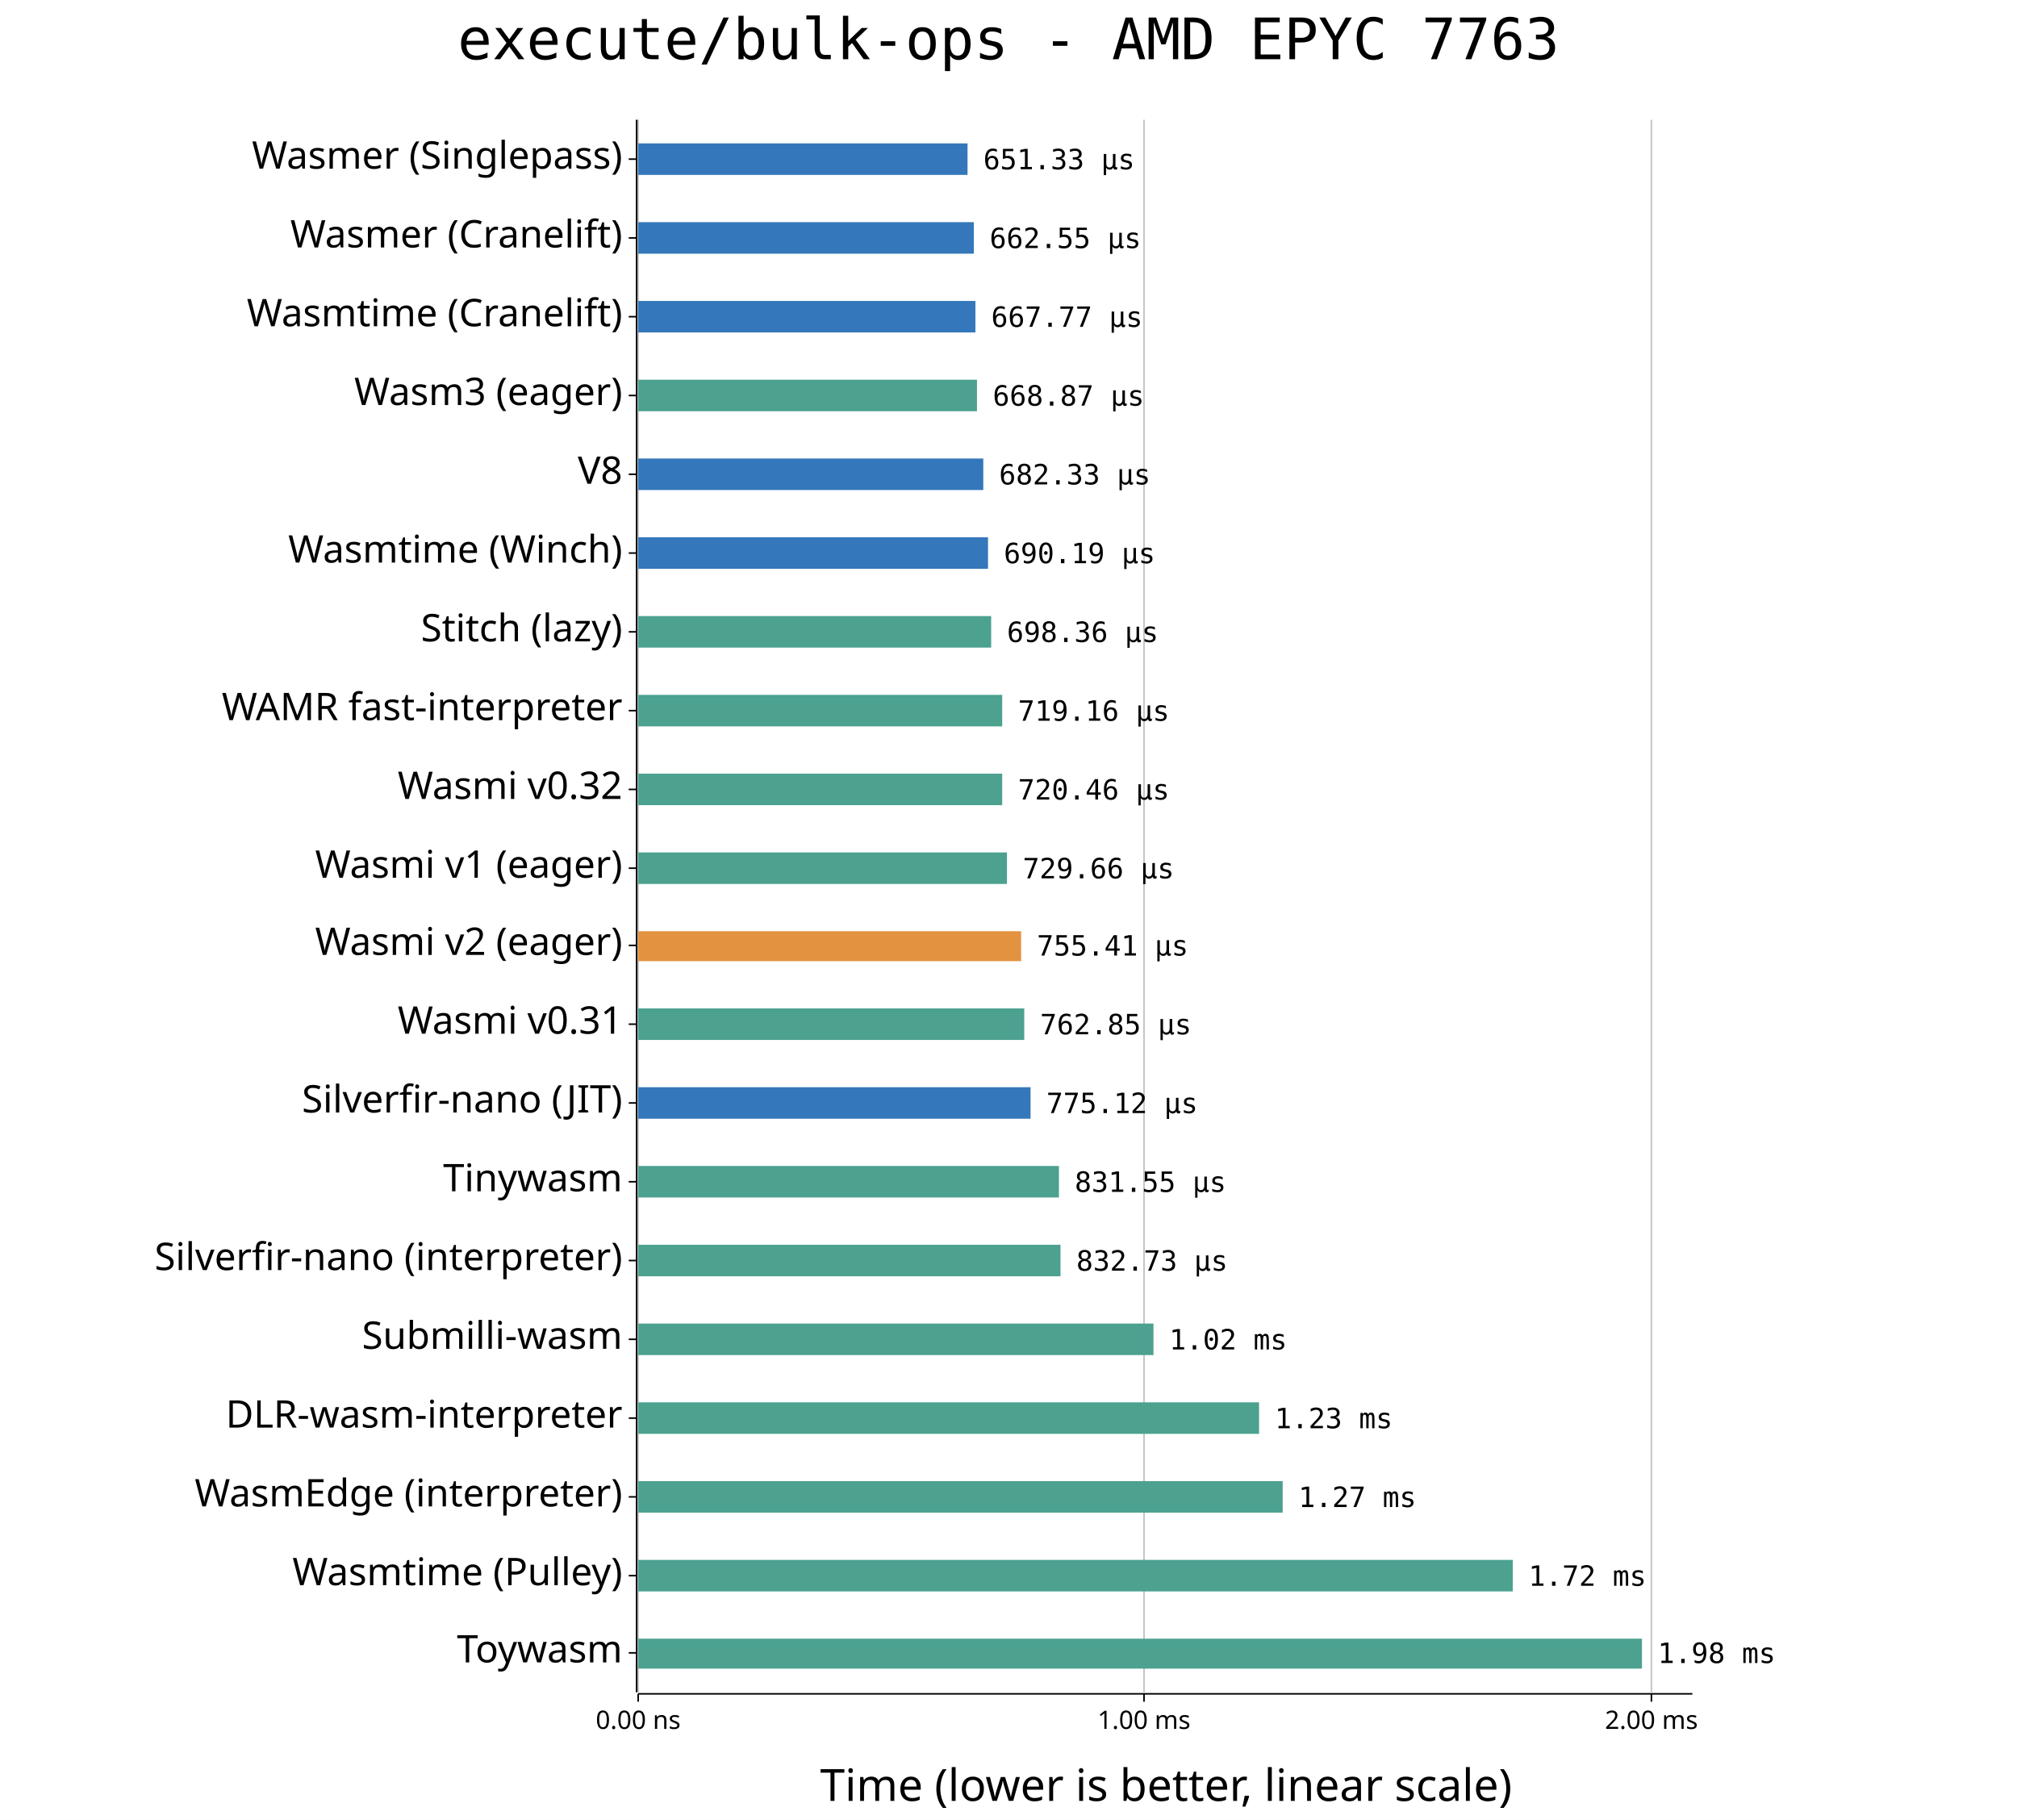
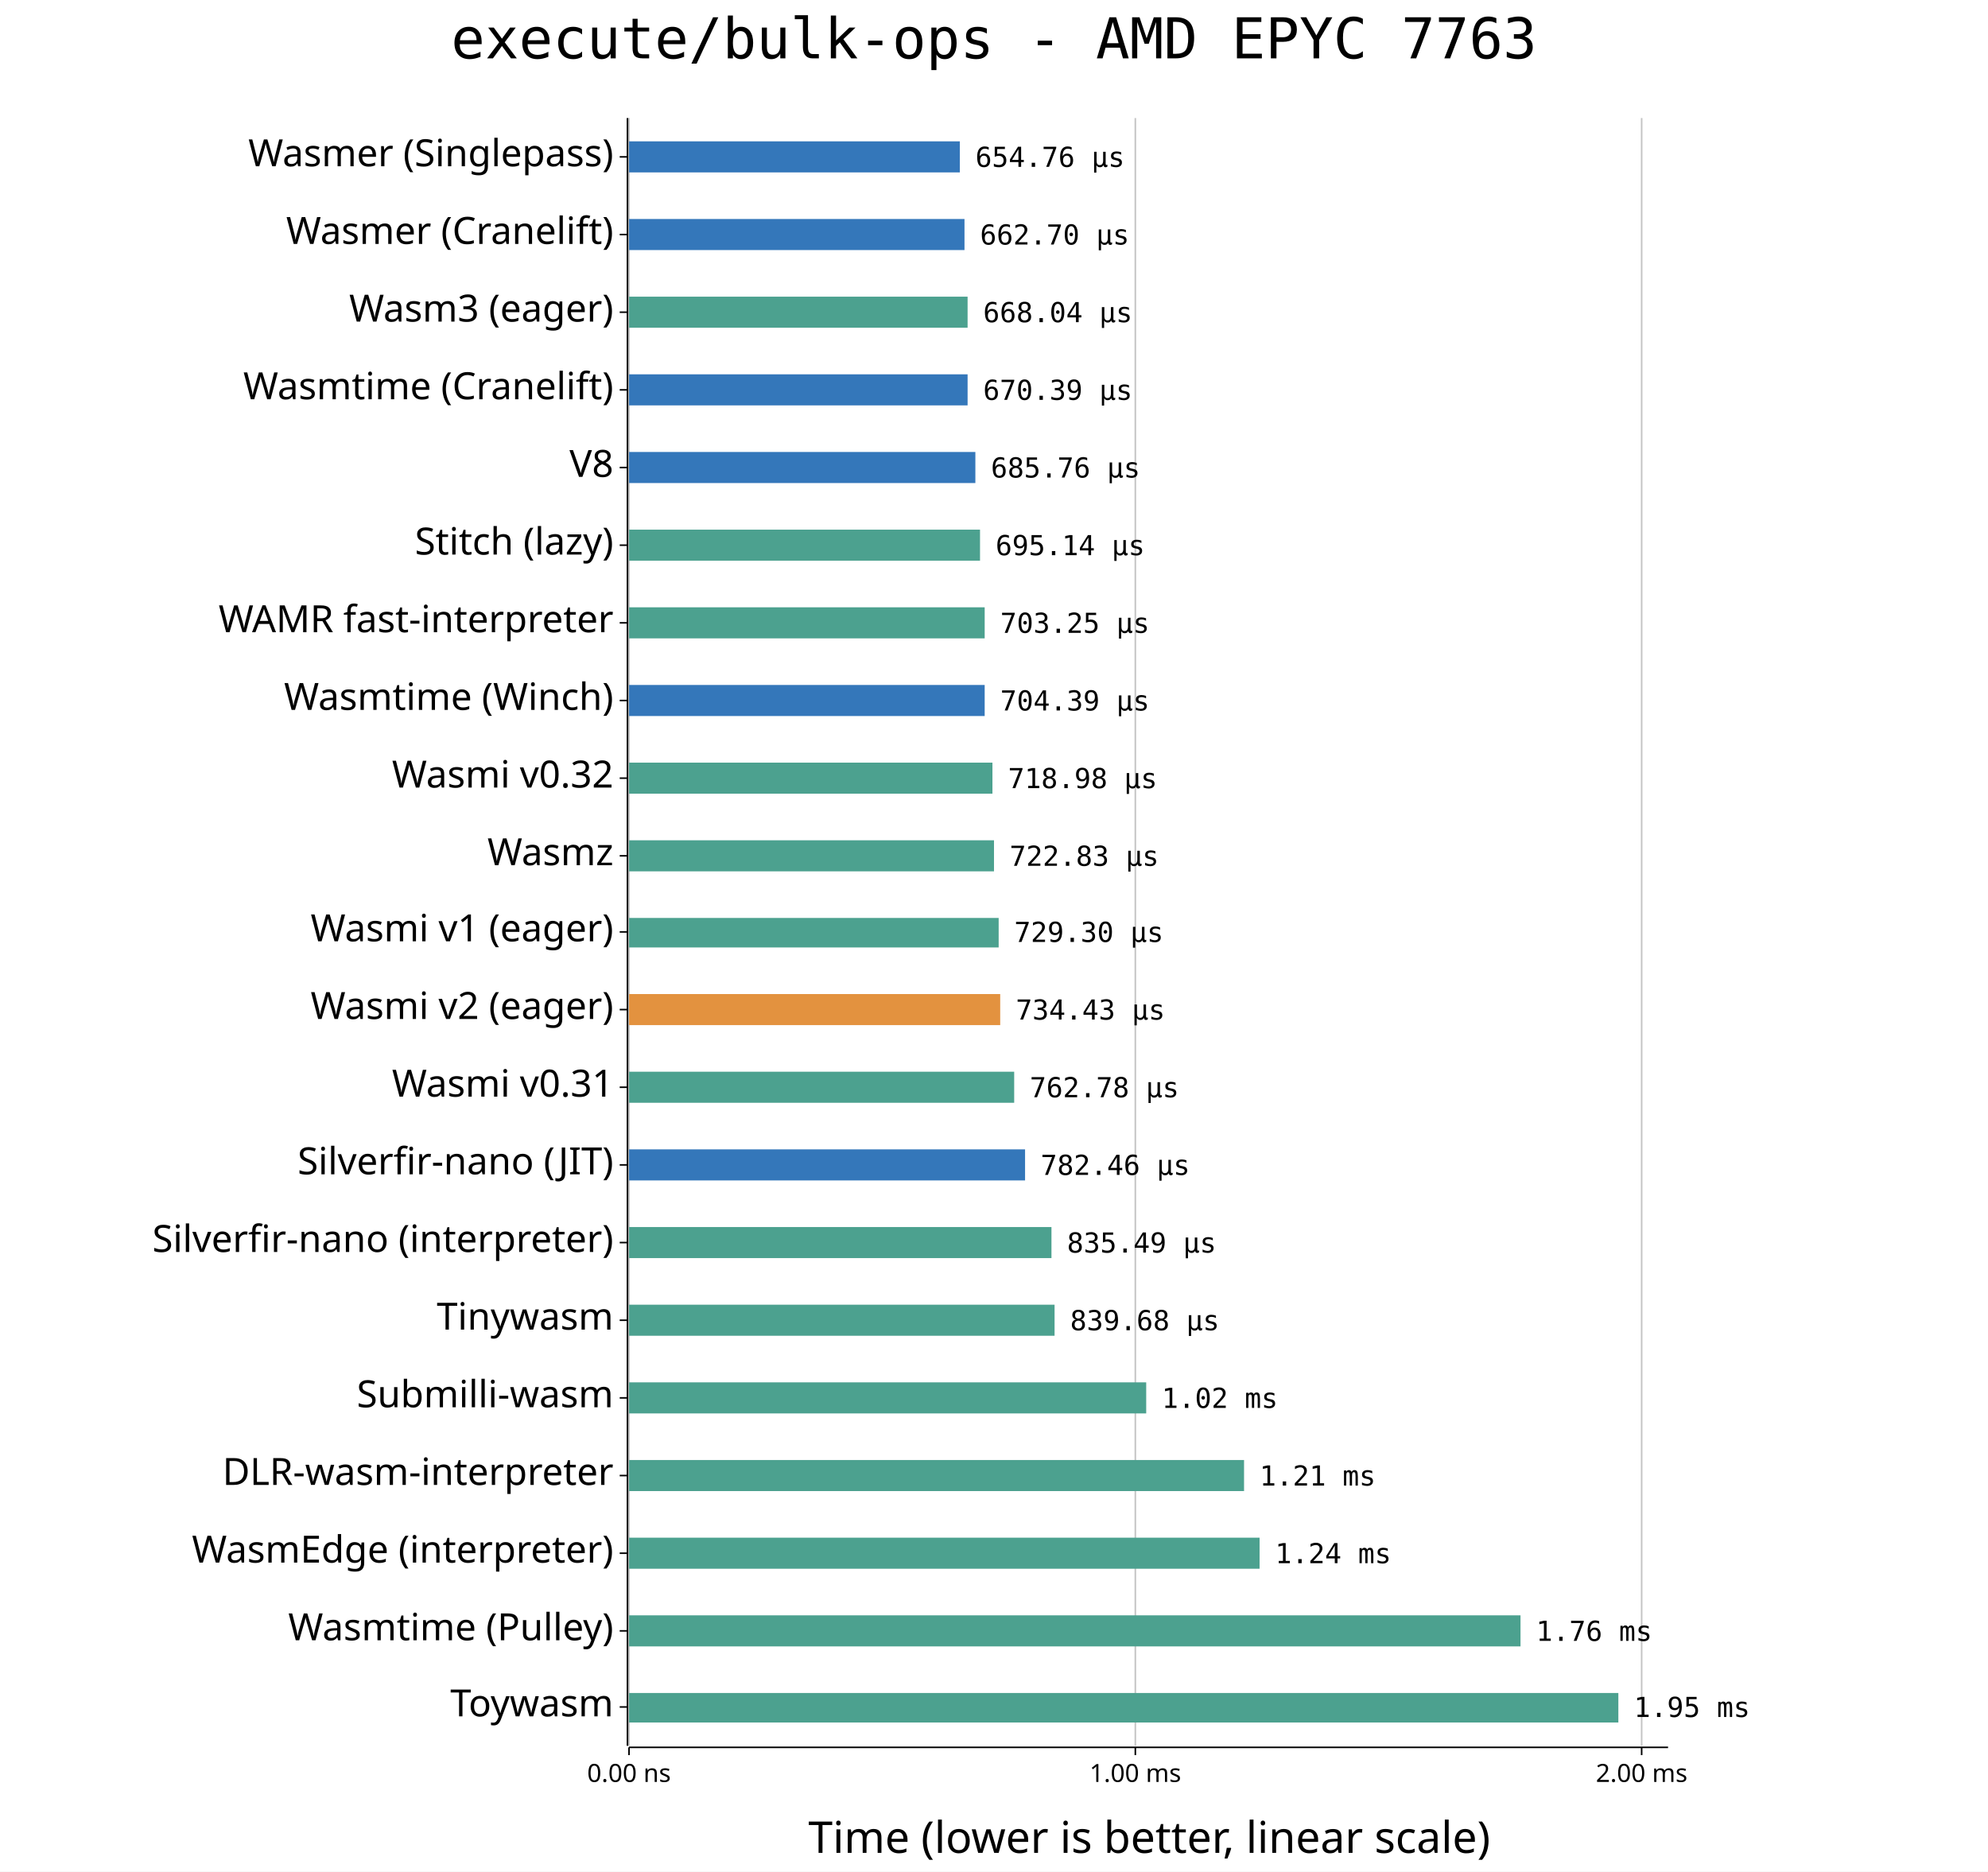
- <svg xmlns="http://www.w3.org/2000/svg" width="1280" height="1155" viewBox="0 0 1280 1155">
-   <rect x="0" y="0" width="1280" height="1155" opacity="1" fill="#FFFFFF" stroke="none" />
+ <svg xmlns="http://www.w3.org/2000/svg" width="1280" height="1205" viewBox="0 0 1280 1205">
+   <rect x="0" y="0" width="1280" height="1205" opacity="1" fill="#FFFFFF" stroke="none" />
  <text x="640" y="10" dy="0.76em" text-anchor="middle" font-family="monospace" font-size="36.29" opacity="1" fill="#000000">
execute/bulk-ops - AMD EPYC 7763
</text>
-   <line opacity="0.1" stroke="#000000" stroke-width="1" x1="405" y1="1074" x2="405" y2="76" />
-   <line opacity="0.1" stroke="#000000" stroke-width="1" x1="726" y1="1074" x2="726" y2="76" />
-   <line opacity="0.1" stroke="#000000" stroke-width="1" x1="1048" y1="1074" x2="1048" y2="76" />
-   <text x="5" y="575" dy="0.76em" text-anchor="middle" font-family="sans-serif" font-size="28.226" opacity="1" fill="#000000" transform="rotate(270, 5, 575)">
+   <line opacity="0.1" stroke="#000000" stroke-width="1" x1="405" y1="1124" x2="405" y2="76" />
+   <line opacity="0.1" stroke="#000000" stroke-width="1" x1="731" y1="1124" x2="731" y2="76" />
+   <line opacity="0.1" stroke="#000000" stroke-width="1" x1="1057" y1="1124" x2="1057" y2="76" />
+   <text x="5" y="600" dy="0.76em" text-anchor="middle" font-family="sans-serif" font-size="28.226" opacity="1" fill="#000000" transform="rotate(270, 5, 600)">

</text>
-   <text x="740" y="1150" dy="-0.5ex" text-anchor="middle" font-family="sans-serif" font-size="28.226" opacity="1" fill="#000000">
+   <text x="740" y="1200" dy="-0.5ex" text-anchor="middle" font-family="sans-serif" font-size="28.226" opacity="1" fill="#000000">
Time (lower is better, linear scale)
</text>
-   <line opacity="0.15" stroke="#000000" stroke-width="1" x1="405" y1="1074" x2="405" y2="76" />
-   <line opacity="0.15" stroke="#000000" stroke-width="1" x1="726" y1="1074" x2="726" y2="76" />
-   <line opacity="0.15" stroke="#000000" stroke-width="1" x1="1048" y1="1074" x2="1048" y2="76" />
-   <polyline fill="none" opacity="1" stroke="#000000" stroke-width="1" points="404,76 404,1074 " />
-   <text x="395" y="1049" dy="0.5ex" text-anchor="end" font-family="sans-serif" font-size="24.194" opacity="1" fill="#000000">
+   <line opacity="0.15" stroke="#000000" stroke-width="1" x1="405" y1="1124" x2="405" y2="76" />
+   <line opacity="0.15" stroke="#000000" stroke-width="1" x1="731" y1="1124" x2="731" y2="76" />
+   <line opacity="0.15" stroke="#000000" stroke-width="1" x1="1057" y1="1124" x2="1057" y2="76" />
+   <polyline fill="none" opacity="1" stroke="#000000" stroke-width="1" points="404,76 404,1124 " />
+   <text x="395" y="1099" dy="0.5ex" text-anchor="end" font-family="sans-serif" font-size="24.194" opacity="1" fill="#000000">
Toywasm
</text>
-   <polyline fill="none" opacity="1" stroke="#000000" stroke-width="1" points="399,1049 404,1049 " />
+   <polyline fill="none" opacity="1" stroke="#000000" stroke-width="1" points="399,1099 404,1099 " />
+   <text x="395" y="1050" dy="0.5ex" text-anchor="end" font-family="sans-serif" font-size="24.194" opacity="1" fill="#000000">
+ Wasmtime (Pulley)
+ </text>
+   <polyline fill="none" opacity="1" stroke="#000000" stroke-width="1" points="399,1050 404,1050 " />
  <text x="395" y="1000" dy="0.5ex" text-anchor="end" font-family="sans-serif" font-size="24.194" opacity="1" fill="#000000">
- Wasmtime (Pulley)
+ WasmEdge (interpreter)
</text>
  <polyline fill="none" opacity="1" stroke="#000000" stroke-width="1" points="399,1000 404,1000 " />
  <text x="395" y="950" dy="0.5ex" text-anchor="end" font-family="sans-serif" font-size="24.194" opacity="1" fill="#000000">
- WasmEdge (interpreter)
+ DLR-wasm-interpreter
</text>
  <polyline fill="none" opacity="1" stroke="#000000" stroke-width="1" points="399,950 404,950 " />
  <text x="395" y="900" dy="0.5ex" text-anchor="end" font-family="sans-serif" font-size="24.194" opacity="1" fill="#000000">
- DLR-wasm-interpreter
+ Submilli-wasm
</text>
  <polyline fill="none" opacity="1" stroke="#000000" stroke-width="1" points="399,900 404,900 " />
  <text x="395" y="850" dy="0.5ex" text-anchor="end" font-family="sans-serif" font-size="24.194" opacity="1" fill="#000000">
- Submilli-wasm
+ Tinywasm
</text>
  <polyline fill="none" opacity="1" stroke="#000000" stroke-width="1" points="399,850 404,850 " />
  <text x="395" y="800" dy="0.5ex" text-anchor="end" font-family="sans-serif" font-size="24.194" opacity="1" fill="#000000">
Silverfir-nano (interpreter)
</text>
  <polyline fill="none" opacity="1" stroke="#000000" stroke-width="1" points="399,800 404,800 " />
  <text x="395" y="750" dy="0.5ex" text-anchor="end" font-family="sans-serif" font-size="24.194" opacity="1" fill="#000000">
- Tinywasm
+ Silverfir-nano (JIT)
</text>
  <polyline fill="none" opacity="1" stroke="#000000" stroke-width="1" points="399,750 404,750 " />
  <text x="395" y="700" dy="0.5ex" text-anchor="end" font-family="sans-serif" font-size="24.194" opacity="1" fill="#000000">
- Silverfir-nano (JIT)
+ Wasmi v0.31
</text>
  <polyline fill="none" opacity="1" stroke="#000000" stroke-width="1" points="399,700 404,700 " />
  <text x="395" y="650" dy="0.5ex" text-anchor="end" font-family="sans-serif" font-size="24.194" opacity="1" fill="#000000">
- Wasmi v0.31
+ Wasmi v2 (eager)
</text>
  <polyline fill="none" opacity="1" stroke="#000000" stroke-width="1" points="399,650 404,650 " />
  <text x="395" y="600" dy="0.5ex" text-anchor="end" font-family="sans-serif" font-size="24.194" opacity="1" fill="#000000">
- Wasmi v2 (eager)
+ Wasmi v1 (eager)
</text>
  <polyline fill="none" opacity="1" stroke="#000000" stroke-width="1" points="399,600 404,600 " />
  <text x="395" y="551" dy="0.5ex" text-anchor="end" font-family="sans-serif" font-size="24.194" opacity="1" fill="#000000">
- Wasmi v1 (eager)
+ Wasmz
</text>
  <polyline fill="none" opacity="1" stroke="#000000" stroke-width="1" points="399,551 404,551 " />
  <text x="395" y="501" dy="0.5ex" text-anchor="end" font-family="sans-serif" font-size="24.194" opacity="1" fill="#000000">
Wasmi v0.32
</text>
  <polyline fill="none" opacity="1" stroke="#000000" stroke-width="1" points="399,501 404,501 " />
  <text x="395" y="451" dy="0.5ex" text-anchor="end" font-family="sans-serif" font-size="24.194" opacity="1" fill="#000000">
- WAMR fast-interpreter
+ Wasmtime (Winch)
</text>
  <polyline fill="none" opacity="1" stroke="#000000" stroke-width="1" points="399,451 404,451 " />
  <text x="395" y="401" dy="0.5ex" text-anchor="end" font-family="sans-serif" font-size="24.194" opacity="1" fill="#000000">
- Stitch (lazy)
+ WAMR fast-interpreter
</text>
  <polyline fill="none" opacity="1" stroke="#000000" stroke-width="1" points="399,401 404,401 " />
  <text x="395" y="351" dy="0.5ex" text-anchor="end" font-family="sans-serif" font-size="24.194" opacity="1" fill="#000000">
- Wasmtime (Winch)
+ Stitch (lazy)
</text>
  <polyline fill="none" opacity="1" stroke="#000000" stroke-width="1" points="399,351 404,351 " />
  <text x="395" y="301" dy="0.5ex" text-anchor="end" font-family="sans-serif" font-size="24.194" opacity="1" fill="#000000">
V8
</text>
  <polyline fill="none" opacity="1" stroke="#000000" stroke-width="1" points="399,301 404,301 " />
  <text x="395" y="251" dy="0.5ex" text-anchor="end" font-family="sans-serif" font-size="24.194" opacity="1" fill="#000000">
- Wasm3 (eager)
+ Wasmtime (Cranelift)
</text>
  <polyline fill="none" opacity="1" stroke="#000000" stroke-width="1" points="399,251 404,251 " />
  <text x="395" y="201" dy="0.5ex" text-anchor="end" font-family="sans-serif" font-size="24.194" opacity="1" fill="#000000">
- Wasmtime (Cranelift)
+ Wasm3 (eager)
</text>
  <polyline fill="none" opacity="1" stroke="#000000" stroke-width="1" points="399,201 404,201 " />
  <text x="395" y="151" dy="0.5ex" text-anchor="end" font-family="sans-serif" font-size="24.194" opacity="1" fill="#000000">
Wasmer (Cranelift)
</text>
  <polyline fill="none" opacity="1" stroke="#000000" stroke-width="1" points="399,151 404,151 " />
  <text x="395" y="101" dy="0.5ex" text-anchor="end" font-family="sans-serif" font-size="24.194" opacity="1" fill="#000000">
Wasmer (Singlepass)
</text>
  <polyline fill="none" opacity="1" stroke="#000000" stroke-width="1" points="399,101 404,101 " />
-   <polyline fill="none" opacity="1" stroke="#000000" stroke-width="1" points="405,1075 1074,1075 " />
-   <text x="405" y="1085" dy="0.76em" text-anchor="middle" font-family="sans-serif" font-size="16.129" opacity="1" fill="#000000">
+   <polyline fill="none" opacity="1" stroke="#000000" stroke-width="1" points="405,1125 1074,1125 " />
+   <text x="405" y="1135" dy="0.76em" text-anchor="middle" font-family="sans-serif" font-size="16.129" opacity="1" fill="#000000">
0.00 ns
</text>
-   <polyline fill="none" opacity="1" stroke="#000000" stroke-width="1" points="405,1075 405,1080 " />
-   <text x="726" y="1085" dy="0.76em" text-anchor="middle" font-family="sans-serif" font-size="16.129" opacity="1" fill="#000000">
+   <polyline fill="none" opacity="1" stroke="#000000" stroke-width="1" points="405,1125 405,1130 " />
+   <text x="731" y="1135" dy="0.76em" text-anchor="middle" font-family="sans-serif" font-size="16.129" opacity="1" fill="#000000">
1.00 ms
</text>
-   <polyline fill="none" opacity="1" stroke="#000000" stroke-width="1" points="726,1075 726,1080 " />
-   <text x="1048" y="1085" dy="0.76em" text-anchor="middle" font-family="sans-serif" font-size="16.129" opacity="1" fill="#000000">
+   <polyline fill="none" opacity="1" stroke="#000000" stroke-width="1" points="731,1125 731,1130 " />
+   <text x="1057" y="1135" dy="0.76em" text-anchor="middle" font-family="sans-serif" font-size="16.129" opacity="1" fill="#000000">
2.00 ms
</text>
-   <polyline fill="none" opacity="1" stroke="#000000" stroke-width="1" points="1048,1075 1048,1080 " />
-   <rect x="405" y="591" width="243" height="19" opacity="1" fill="#E3923F" stroke="none" />
-   <rect x="405" y="541" width="234" height="20" opacity="1" fill="#4CA18F" stroke="none" />
-   <rect x="405" y="391" width="224" height="20" opacity="1" fill="#4CA18F" stroke="none" />
-   <rect x="405" y="890" width="394" height="20" opacity="1" fill="#4CA18F" stroke="none" />
-   <rect x="405" y="441" width="231" height="20" opacity="1" fill="#4CA18F" stroke="none" />
-   <rect x="405" y="341" width="222" height="20" opacity="1" fill="#3477BA" stroke="none" />
-   <rect x="405" y="191" width="214" height="20" opacity="1" fill="#3477BA" stroke="none" />
-   <rect x="405" y="740" width="267" height="20" opacity="1" fill="#4CA18F" stroke="none" />
-   <rect x="405" y="790" width="268" height="20" opacity="1" fill="#4CA18F" stroke="none" />
-   <rect x="405" y="990" width="555" height="20" opacity="1" fill="#4CA18F" stroke="none" />
-   <rect x="405" y="1040" width="637" height="19" opacity="1" fill="#4CA18F" stroke="none" />
-   <rect x="405" y="141" width="213" height="20" opacity="1" fill="#3477BA" stroke="none" />
-   <rect x="405" y="940" width="409" height="20" opacity="1" fill="#4CA18F" stroke="none" />
-   <rect x="405" y="640" width="245" height="20" opacity="1" fill="#4CA18F" stroke="none" />
-   <rect x="405" y="690" width="249" height="20" opacity="1" fill="#3477BA" stroke="none" />
-   <rect x="405" y="491" width="231" height="20" opacity="1" fill="#4CA18F" stroke="none" />
-   <rect x="405" y="91" width="209" height="20" opacity="1" fill="#3477BA" stroke="none" />
-   <rect x="405" y="291" width="219" height="20" opacity="1" fill="#3477BA" stroke="none" />
-   <rect x="405" y="241" width="215" height="20" opacity="1" fill="#4CA18F" stroke="none" />
-   <rect x="405" y="840" width="327" height="20" opacity="1" fill="#4CA18F" stroke="none" />
-   <text x="1052" y="1051" dy="0.5ex" text-anchor="start" font-family="monospace" font-size="17.742" opacity="1" fill="#000000">
- 1.98 ms
- </text>
-   <text x="970" y="1002" dy="0.5ex" text-anchor="start" font-family="monospace" font-size="17.742" opacity="1" fill="#000000">
- 1.72 ms
- </text>
-   <text x="824" y="952" dy="0.5ex" text-anchor="start" font-family="monospace" font-size="17.742" opacity="1" fill="#000000">
- 1.27 ms
- </text>
-   <text x="809" y="902" dy="0.5ex" text-anchor="start" font-family="monospace" font-size="17.742" opacity="1" fill="#000000">
- 1.23 ms
- </text>
-   <text x="742" y="852" dy="0.5ex" text-anchor="start" font-family="monospace" font-size="17.742" opacity="1" fill="#000000">
+   <polyline fill="none" opacity="1" stroke="#000000" stroke-width="1" points="1057,1125 1057,1130 " />
+   <rect x="405" y="940" width="396" height="20" opacity="1" fill="#4CA18F" stroke="none" />
+   <rect x="405" y="391" width="229" height="20" opacity="1" fill="#4CA18F" stroke="none" />
+   <rect x="405" y="840" width="274" height="20" opacity="1" fill="#4CA18F" stroke="none" />
+   <rect x="405" y="241" width="218" height="20" opacity="1" fill="#3477BA" stroke="none" />
+   <rect x="405" y="191" width="218" height="20" opacity="1" fill="#4CA18F" stroke="none" />
+   <rect x="405" y="291" width="223" height="20" opacity="1" fill="#3477BA" stroke="none" />
+   <rect x="405" y="341" width="226" height="20" opacity="1" fill="#4CA18F" stroke="none" />
+   <rect x="405" y="91" width="213" height="20" opacity="1" fill="#3477BA" stroke="none" />
+   <rect x="405" y="990" width="406" height="20" opacity="1" fill="#4CA18F" stroke="none" />
+   <rect x="405" y="541" width="235" height="20" opacity="1" fill="#4CA18F" stroke="none" />
+   <rect x="405" y="491" width="234" height="20" opacity="1" fill="#4CA18F" stroke="none" />
+   <rect x="405" y="1090" width="637" height="19" opacity="1" fill="#4CA18F" stroke="none" />
+   <rect x="405" y="790" width="272" height="20" opacity="1" fill="#4CA18F" stroke="none" />
+   <rect x="405" y="441" width="229" height="20" opacity="1" fill="#3477BA" stroke="none" />
+   <rect x="405" y="740" width="255" height="20" opacity="1" fill="#3477BA" stroke="none" />
+   <rect x="405" y="890" width="333" height="20" opacity="1" fill="#4CA18F" stroke="none" />
+   <rect x="405" y="591" width="238" height="19" opacity="1" fill="#4CA18F" stroke="none" />
+   <rect x="405" y="1040" width="574" height="20" opacity="1" fill="#4CA18F" stroke="none" />
+   <rect x="405" y="141" width="216" height="20" opacity="1" fill="#3477BA" stroke="none" />
+   <rect x="405" y="690" width="248" height="20" opacity="1" fill="#4CA18F" stroke="none" />
+   <rect x="405" y="640" width="239" height="20" opacity="1" fill="#E3923F" stroke="none" />
+   <text x="1052" y="1101" dy="0.5ex" text-anchor="start" font-family="monospace" font-size="17.742" opacity="1" fill="#000000">
+ 1.95 ms
+ </text>
+   <text x="989" y="1052" dy="0.5ex" text-anchor="start" font-family="monospace" font-size="17.742" opacity="1" fill="#000000">
+ 1.76 ms
+ </text>
+   <text x="821" y="1002" dy="0.5ex" text-anchor="start" font-family="monospace" font-size="17.742" opacity="1" fill="#000000">
+ 1.24 ms
+ </text>
+   <text x="811" y="952" dy="0.5ex" text-anchor="start" font-family="monospace" font-size="17.742" opacity="1" fill="#000000">
+ 1.21 ms
+ </text>
+   <text x="748" y="902" dy="0.5ex" text-anchor="start" font-family="monospace" font-size="17.742" opacity="1" fill="#000000">
1.02 ms
</text>
-   <text x="683" y="802" dy="0.5ex" text-anchor="start" font-family="monospace" font-size="17.742" opacity="1" fill="#000000">
- 832.73 µs
- </text>
-   <text x="682" y="752" dy="0.5ex" text-anchor="start" font-family="monospace" font-size="17.742" opacity="1" fill="#000000">
- 831.55 µs
- </text>
-   <text x="664" y="702" dy="0.5ex" text-anchor="start" font-family="monospace" font-size="17.742" opacity="1" fill="#000000">
- 775.12 µs
- </text>
-   <text x="660" y="652" dy="0.5ex" text-anchor="start" font-family="monospace" font-size="17.742" opacity="1" fill="#000000">
- 762.85 µs
- </text>
-   <text x="658" y="602" dy="0.5ex" text-anchor="start" font-family="monospace" font-size="17.742" opacity="1" fill="#000000">
- 755.41 µs
- </text>
-   <text x="649" y="553" dy="0.5ex" text-anchor="start" font-family="monospace" font-size="17.742" opacity="1" fill="#000000">
- 729.66 µs
- </text>
-   <text x="646" y="503" dy="0.5ex" text-anchor="start" font-family="monospace" font-size="17.742" opacity="1" fill="#000000">
- 720.46 µs
- </text>
-   <text x="646" y="453" dy="0.5ex" text-anchor="start" font-family="monospace" font-size="17.742" opacity="1" fill="#000000">
- 719.16 µs
- </text>
-   <text x="639" y="403" dy="0.5ex" text-anchor="start" font-family="monospace" font-size="17.742" opacity="1" fill="#000000">
- 698.36 µs
- </text>
-   <text x="637" y="353" dy="0.5ex" text-anchor="start" font-family="monospace" font-size="17.742" opacity="1" fill="#000000">
- 690.19 µs
- </text>
-   <text x="634" y="303" dy="0.5ex" text-anchor="start" font-family="monospace" font-size="17.742" opacity="1" fill="#000000">
- 682.33 µs
- </text>
-   <text x="630" y="253" dy="0.5ex" text-anchor="start" font-family="monospace" font-size="17.742" opacity="1" fill="#000000">
- 668.87 µs
- </text>
-   <text x="629" y="203" dy="0.5ex" text-anchor="start" font-family="monospace" font-size="17.742" opacity="1" fill="#000000">
- 667.77 µs
- </text>
-   <text x="628" y="153" dy="0.5ex" text-anchor="start" font-family="monospace" font-size="17.742" opacity="1" fill="#000000">
- 662.55 µs
- </text>
-   <text x="624" y="103" dy="0.5ex" text-anchor="start" font-family="monospace" font-size="17.742" opacity="1" fill="#000000">
- 651.33 µs
+   <text x="689" y="852" dy="0.5ex" text-anchor="start" font-family="monospace" font-size="17.742" opacity="1" fill="#000000">
+ 839.68 µs
+ </text>
+   <text x="687" y="802" dy="0.5ex" text-anchor="start" font-family="monospace" font-size="17.742" opacity="1" fill="#000000">
+ 835.49 µs
+ </text>
+   <text x="670" y="752" dy="0.5ex" text-anchor="start" font-family="monospace" font-size="17.742" opacity="1" fill="#000000">
+ 782.46 µs
+ </text>
+   <text x="663" y="702" dy="0.5ex" text-anchor="start" font-family="monospace" font-size="17.742" opacity="1" fill="#000000">
+ 762.78 µs
+ </text>
+   <text x="654" y="652" dy="0.5ex" text-anchor="start" font-family="monospace" font-size="17.742" opacity="1" fill="#000000">
+ 734.43 µs
+ </text>
+   <text x="653" y="602" dy="0.5ex" text-anchor="start" font-family="monospace" font-size="17.742" opacity="1" fill="#000000">
+ 729.30 µs
+ </text>
+   <text x="650" y="553" dy="0.5ex" text-anchor="start" font-family="monospace" font-size="17.742" opacity="1" fill="#000000">
+ 722.83 µs
+ </text>
+   <text x="649" y="503" dy="0.5ex" text-anchor="start" font-family="monospace" font-size="17.742" opacity="1" fill="#000000">
+ 718.98 µs
+ </text>
+   <text x="644" y="453" dy="0.5ex" text-anchor="start" font-family="monospace" font-size="17.742" opacity="1" fill="#000000">
+ 704.39 µs
+ </text>
+   <text x="644" y="403" dy="0.5ex" text-anchor="start" font-family="monospace" font-size="17.742" opacity="1" fill="#000000">
+ 703.25 µs
+ </text>
+   <text x="641" y="353" dy="0.5ex" text-anchor="start" font-family="monospace" font-size="17.742" opacity="1" fill="#000000">
+ 695.14 µs
+ </text>
+   <text x="638" y="303" dy="0.5ex" text-anchor="start" font-family="monospace" font-size="17.742" opacity="1" fill="#000000">
+ 685.76 µs
+ </text>
+   <text x="633" y="253" dy="0.5ex" text-anchor="start" font-family="monospace" font-size="17.742" opacity="1" fill="#000000">
+ 670.39 µs
+ </text>
+   <text x="633" y="203" dy="0.5ex" text-anchor="start" font-family="monospace" font-size="17.742" opacity="1" fill="#000000">
+ 668.04 µs
+ </text>
+   <text x="631" y="153" dy="0.5ex" text-anchor="start" font-family="monospace" font-size="17.742" opacity="1" fill="#000000">
+ 662.70 µs
+ </text>
+   <text x="628" y="103" dy="0.5ex" text-anchor="start" font-family="monospace" font-size="17.742" opacity="1" fill="#000000">
+ 654.76 µs
</text>
</svg>
